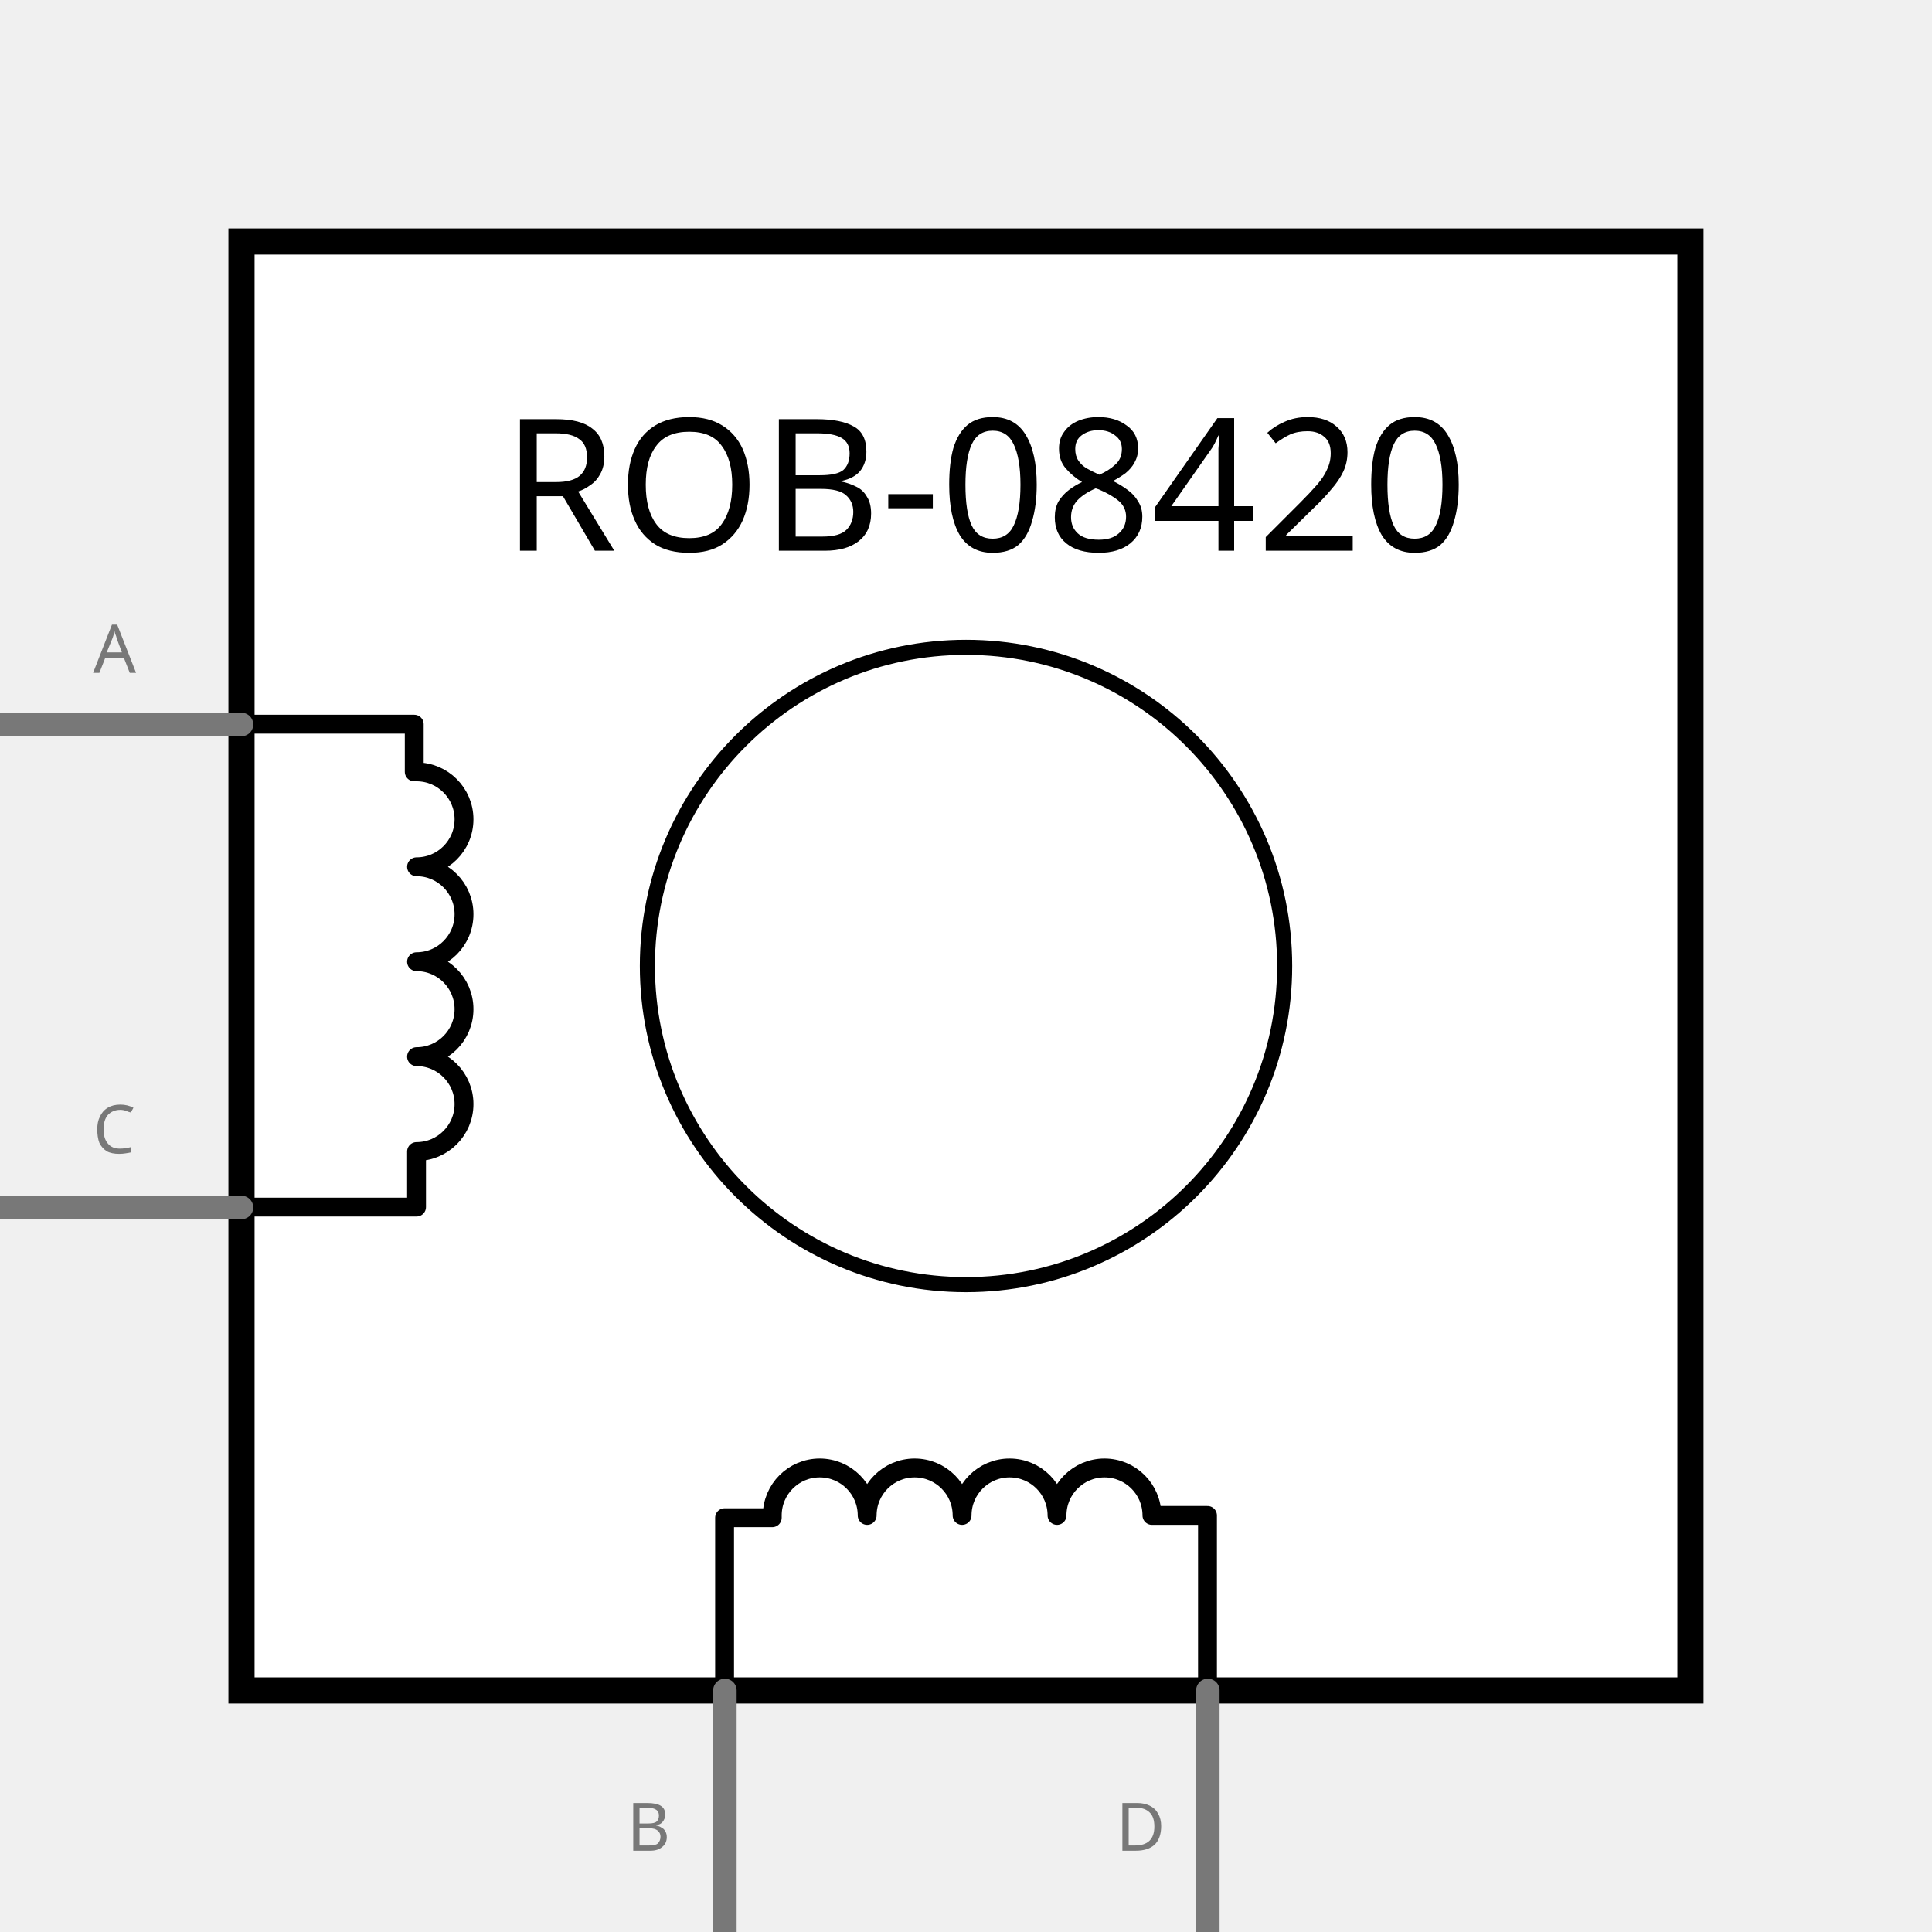
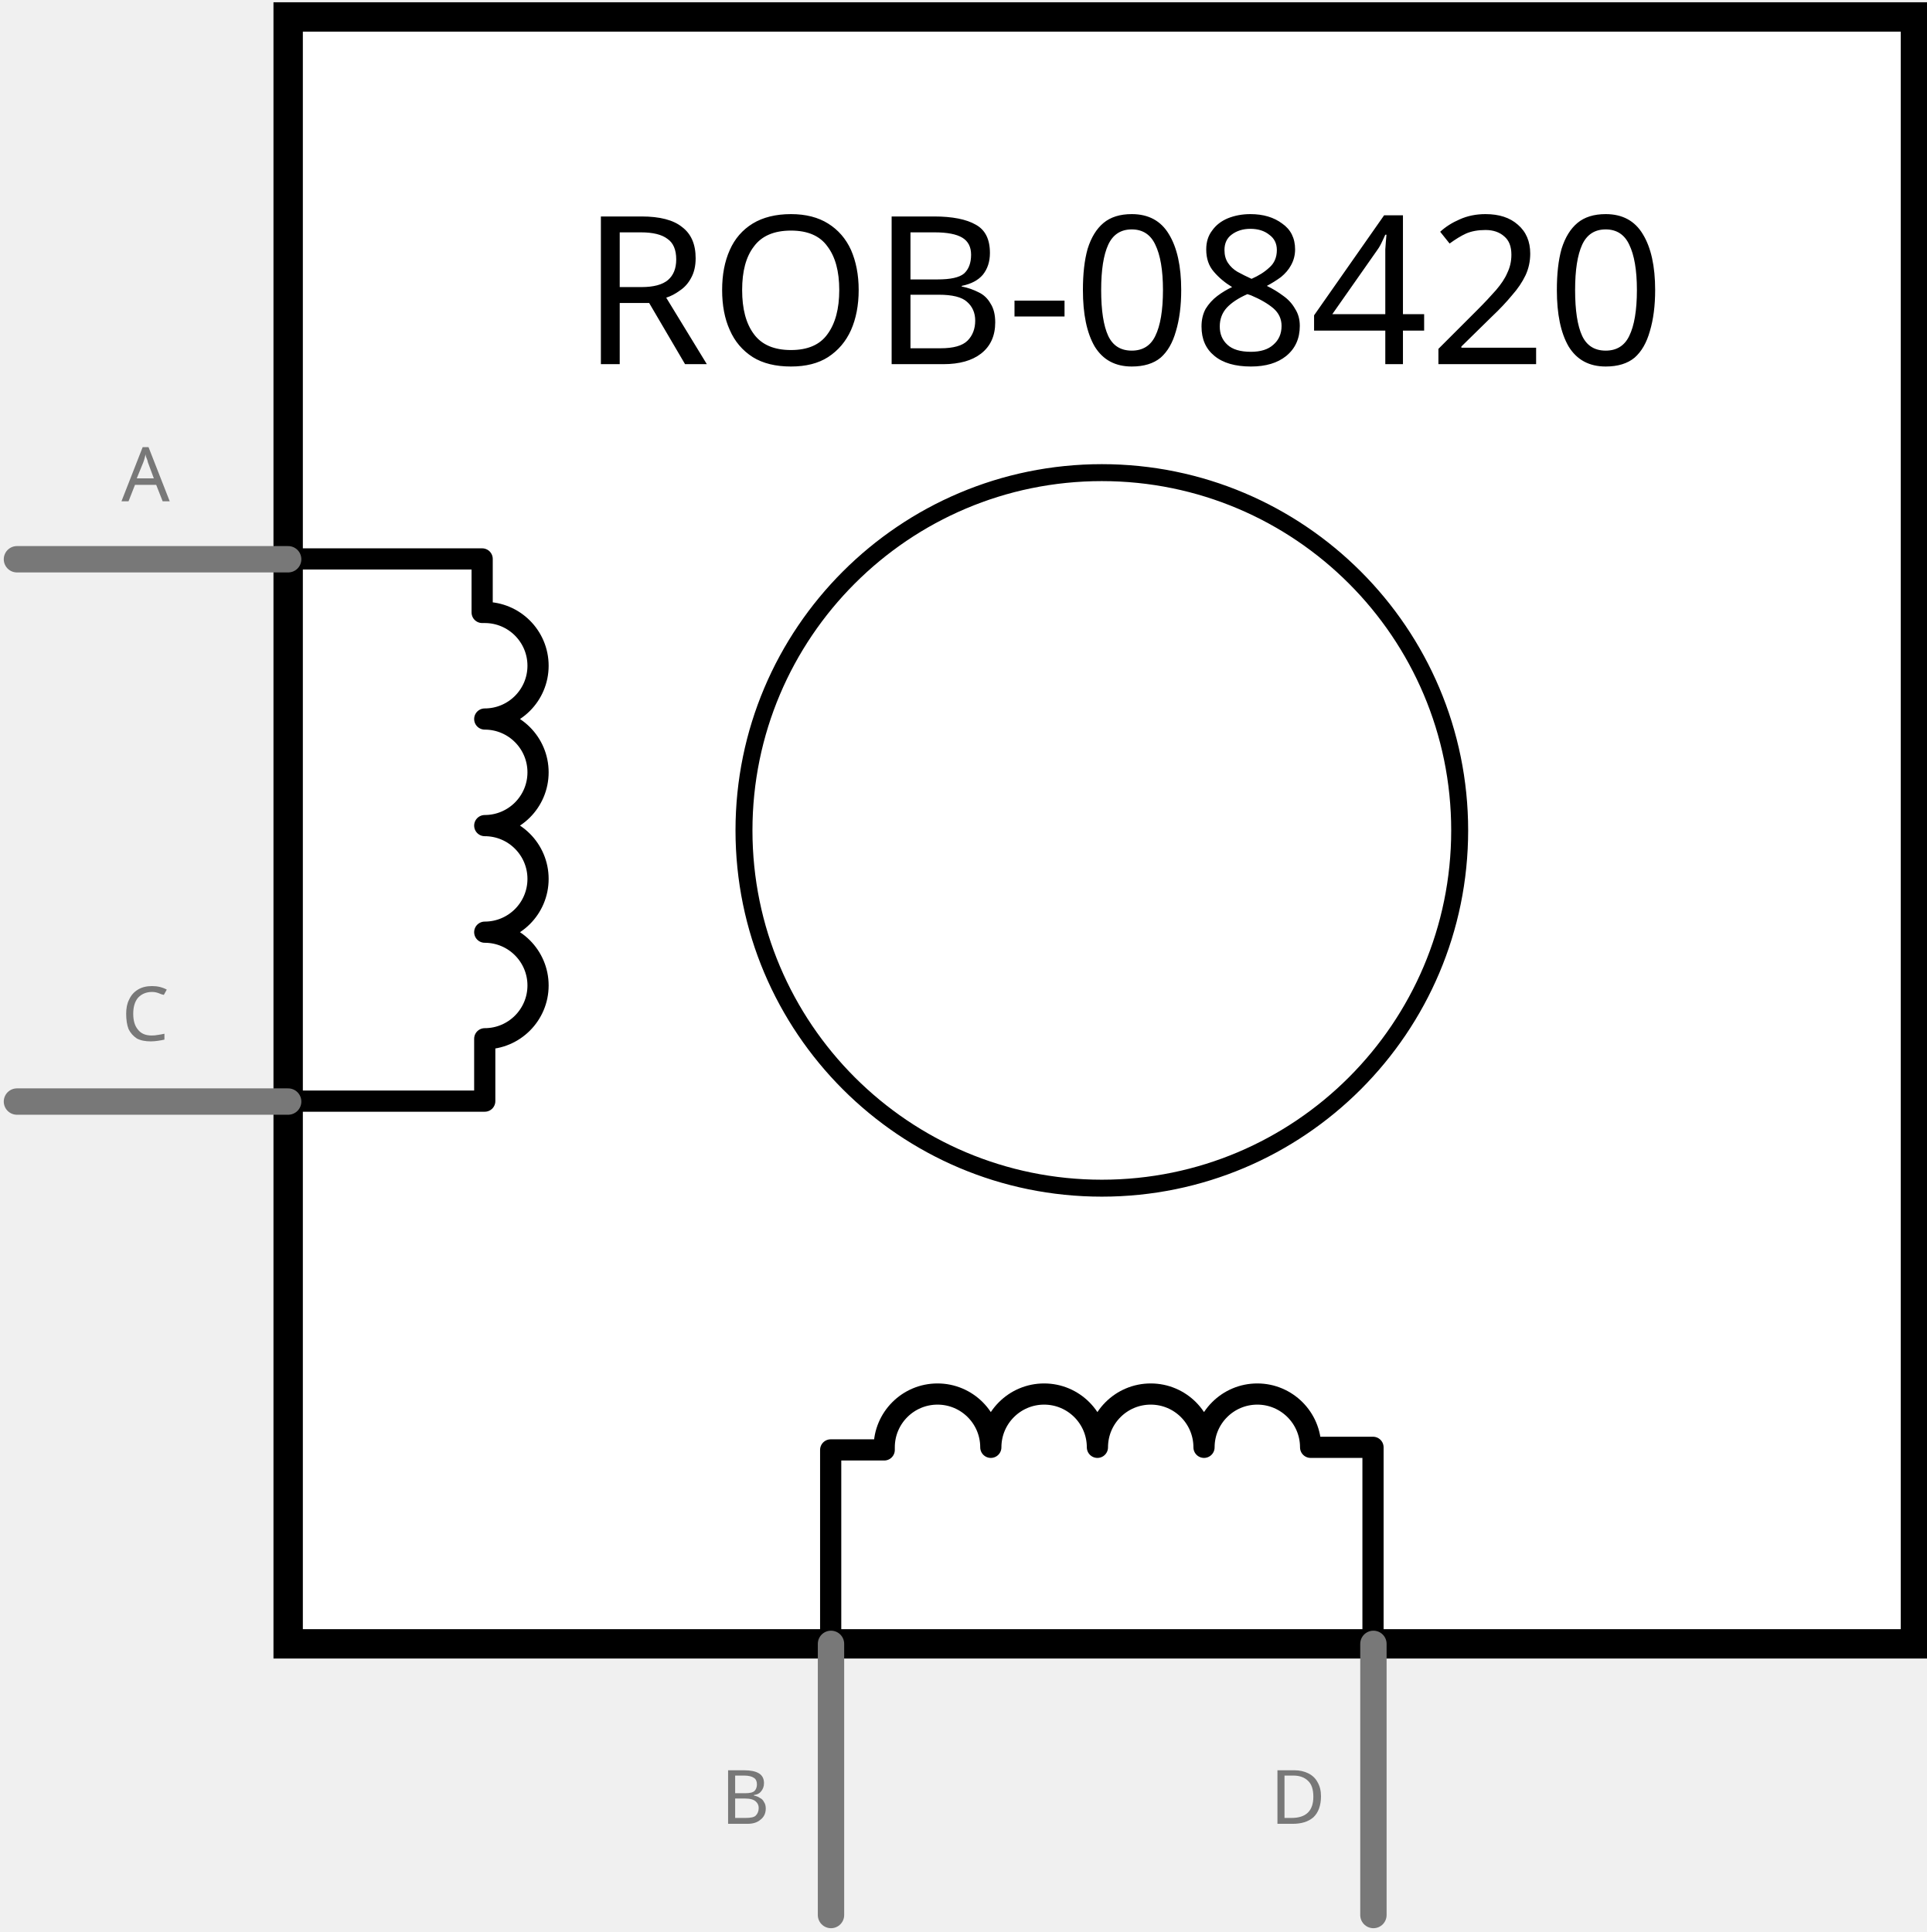
- <svg xmlns="http://www.w3.org/2000/svg" version="1.1" id="svg2" x="0px" y="0px" width="57.6px" height="57.601px" viewBox="0 0 57.6 57.601" enable-background="new 0 0 57.6 57.601" xml:space="preserve">
-   <rect id="part_symbol" x="7.2" y="7.2" fill="#FFFFFF" stroke="#000000" stroke-width="0.78" stroke-linecap="round" width="43.2" height="43.2" />
-   <text transform="matrix(1 0 0 1 2.7751 34.386)" fill="#787878" font-family="'Droid Sans'" font-size="2">C</text>
-   <defs>
- 	
- 	
- 		</defs>
-   <g id="g3256" transform="matrix(1.25,0,0,1.25,201.9491,375.78)">
-     <path id="path3892_2_" fill="none" stroke="#000000" stroke-width="0.45" stroke-linecap="round" stroke-linejoin="round" d="   M-155.799-271.833h4.175v-1.325c0.625,0,1.132-0.508,1.132-1.132s-0.507-1.132-1.132-1.132c0.625,0,1.132-0.506,1.132-1.132   c0-0.625-0.507-1.132-1.132-1.132c0.625,0,1.132-0.507,1.132-1.132s-0.507-1.132-1.132-1.132c0.625,0,1.132-0.507,1.132-1.132   c0-0.625-0.507-1.132-1.132-1.132h-0.055v-1.137h-4.12" />
+ <svg xmlns="http://www.w3.org/2000/svg" version="1.1" id="svg2" x="0px" y="0px" width="51.147px" height="51.301px" viewBox="0.009 0 51.147 51.301" enable-background="new 0.009 0 51.147 51.301" xml:space="preserve">
+   <g id="schematic">
+     <rect id="part_symbol" x="7.659" y="0.45" fill="#FFFFFF" stroke="#000000" stroke-width="0.78" stroke-linecap="round" width="43.2" height="43.2" />
+     <text transform="matrix(1 0 0 1 3.2336 27.6365)" fill="#787878" font-family="'DroidSans'" font-size="2">C</text>
+     <g id="g3256" transform="matrix(1.25,0,0,1.25,201.9491,375.78)">
+       <path id="path3892_2_" fill="none" stroke="#000000" stroke-width="0.45" stroke-linecap="round" stroke-linejoin="round" d="    M-155.432-277.233h4.175v-1.325c0.625,0,1.132-0.508,1.132-1.132s-0.507-1.132-1.132-1.132c0.625,0,1.132-0.506,1.132-1.132    c0-0.625-0.507-1.132-1.132-1.132c0.625,0,1.132-0.507,1.132-1.132s-0.507-1.132-1.132-1.132c0.625,0,1.132-0.507,1.132-1.132    s-0.507-1.132-1.132-1.132h-0.055v-1.137h-4.12" />
+     </g>
+     <g id="g3256_1_" transform="matrix(1.25,0,0,1.25,201.9491,375.78)">
+       <path id="path3892_1_" fill="none" stroke="#000000" stroke-width="0.45" stroke-linecap="round" stroke-linejoin="round" d="    M-132.392-265.704v-4.175h-1.325c0-0.625-0.508-1.132-1.132-1.132c-0.625,0-1.132,0.507-1.132,1.132    c0-0.625-0.506-1.132-1.132-1.132c-0.625,0-1.132,0.507-1.132,1.132c0-0.625-0.507-1.132-1.132-1.132s-1.132,0.507-1.132,1.132    c0-0.625-0.507-1.132-1.132-1.132s-1.132,0.507-1.132,1.132v0.055h-1.137v4.12" />
+     </g>
+     <line id="connector3pin" fill="none" stroke="#787878" stroke-width="0.7" stroke-linecap="round" stroke-linejoin="round" x1="36.47" y1="50.85" x2="36.47" y2="43.65" />
+     <rect id="connector3terminal" x="36.103" y="50.207" fill="none" width="0.688" height="1.094" />
+     <line id="connector2pin" fill="none" stroke="#787878" stroke-width="0.7" stroke-linecap="round" stroke-linejoin="round" x1="22.07" y1="50.85" x2="22.07" y2="43.65" />
+     <rect id="connector2terminal" x="21.727" y="50.207" fill="none" width="0.688" height="1.094" />
+     <line id="connector1pin" fill="none" stroke="#787878" stroke-width="0.7" stroke-linecap="round" stroke-linejoin="round" x1="0.459" y1="29.25" x2="7.659" y2="29.25" />
+     <rect id="connector1terminal" x="0.009" y="28.895" fill="none" width="1.094" height="0.687" />
+     <line id="connector0pin" fill="none" stroke="#787878" stroke-width="0.7" stroke-linecap="round" stroke-linejoin="round" x1="0.459" y1="14.85" x2="7.659" y2="14.85" />
+     <rect id="connector0terminal" x="0.009" y="14.519" fill="none" width="1.094" height="0.688" />
+     <text transform="matrix(1 0 0 1 3.2336 13.3113)" fill="#787878" font-family="'DroidSans'" font-size="2">A</text>
+     <text transform="matrix(1 0 0 1 33.7346 48.4285)" fill="#787878" font-family="'DroidSans'" font-size="2">D</text>
+     <text transform="matrix(1 0 0 1 19.1506 48.4285)" fill="#787878" font-family="'DroidSans'" font-size="2">B</text>
+     <text transform="matrix(1 0 0 1 15.4299 9.6697)" font-family="'DroidSans'" font-size="5.5">ROB-08420</text>
+     <path fill="none" stroke="#000000" stroke-width="0.45" d="M38.76,22.05c0,5.244-4.256,9.5-9.5,9.5c-5.244,0-9.5-4.256-9.5-9.5   c0-5.242,4.257-9.5,9.5-9.5C34.503,12.55,38.76,16.807,38.76,22.05z" />
  </g>
-   <line fill="none" stroke="#787878" stroke-width="0.7" stroke-linecap="round" stroke-linejoin="round" x1="0" y1="36" x2="7.2" y2="36" />
-   <line fill="none" stroke="#787878" stroke-width="0.7" stroke-linecap="round" stroke-linejoin="round" x1="0" y1="21.6" x2="7.2" y2="21.6" />
-   <g id="g3256_1_" transform="matrix(1.25,0,0,1.25,201.9491,375.78)">
-     <path id="path3892_1_" fill="none" stroke="#000000" stroke-width="0.45" stroke-linecap="round" stroke-linejoin="round" d="   M-132.759-260.304v-4.175h-1.325c0-0.625-0.508-1.132-1.132-1.132c-0.625,0-1.132,0.507-1.132,1.132   c0-0.625-0.506-1.132-1.132-1.132c-0.625,0-1.132,0.507-1.132,1.132c0-0.625-0.507-1.132-1.132-1.132   c-0.625,0-1.132,0.507-1.132,1.132c0-0.625-0.507-1.132-1.132-1.132c-0.625,0-1.132,0.507-1.132,1.132v0.055h-1.137v4.12" />
-   </g>
-   <line fill="none" stroke="#787878" stroke-width="0.7" stroke-linecap="round" stroke-linejoin="round" x1="36.011" y1="57.6" x2="36.011" y2="50.4" />
-   <line fill="none" stroke="#787878" stroke-width="0.7" stroke-linecap="round" stroke-linejoin="round" x1="21.612" y1="57.6" x2="21.612" y2="50.4" />
-   <text transform="matrix(1 0 0 1 2.7751 20.0608)" fill="#787878" font-family="'Droid Sans'" font-size="2">A</text>
-   <text transform="matrix(1 0 0 1 33.2756 55.178)" fill="#787878" font-family="'Droid Sans'" font-size="2">D</text>
-   <text transform="matrix(1 0 0 1 18.6921 55.178)" fill="#787878" font-family="'Droid Sans'" font-size="2">B</text>
-   <text transform="matrix(1 0 0 1 14.9714 16.4192)" font-family="'Droid Sans'" font-size="5.5">ROB-08420</text>
-   <path fill="none" stroke="#000000" stroke-width="0.45" d="M38.301,28.8c0,5.244-4.256,9.5-9.5,9.5s-9.5-4.256-9.5-9.5  c0-5.243,4.257-9.5,9.5-9.5S38.301,23.557,38.301,28.8z" />
</svg>
